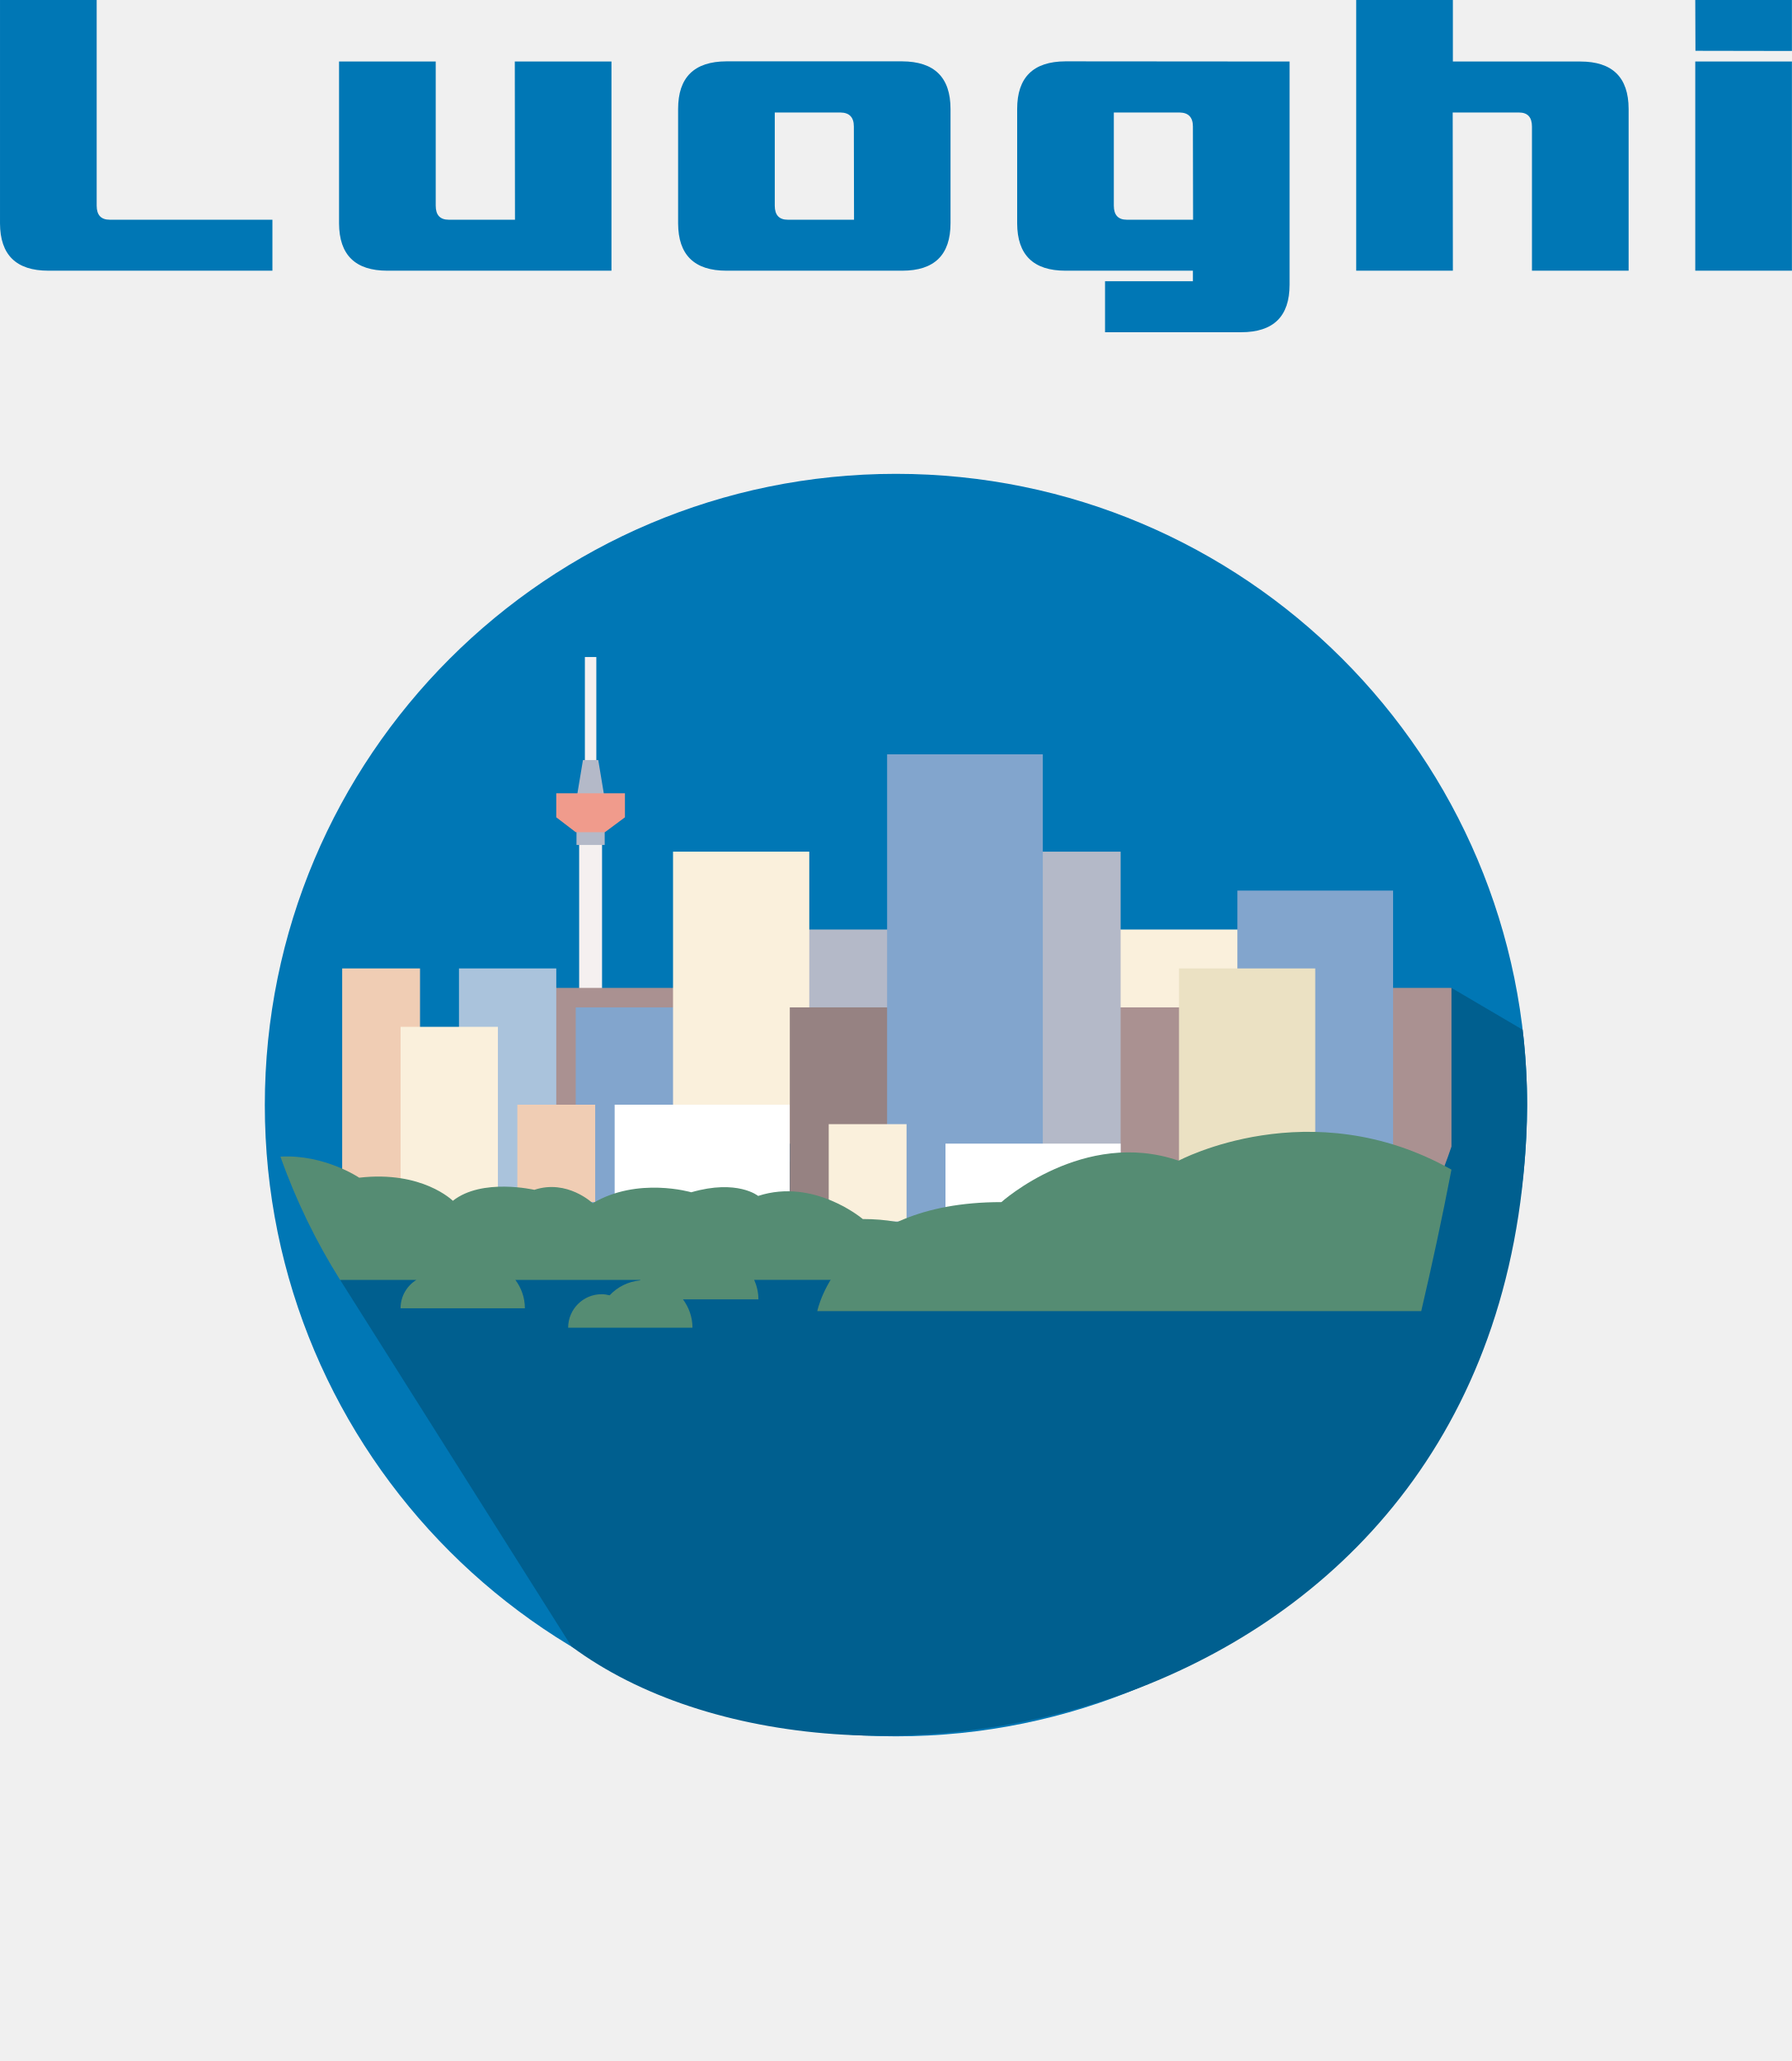
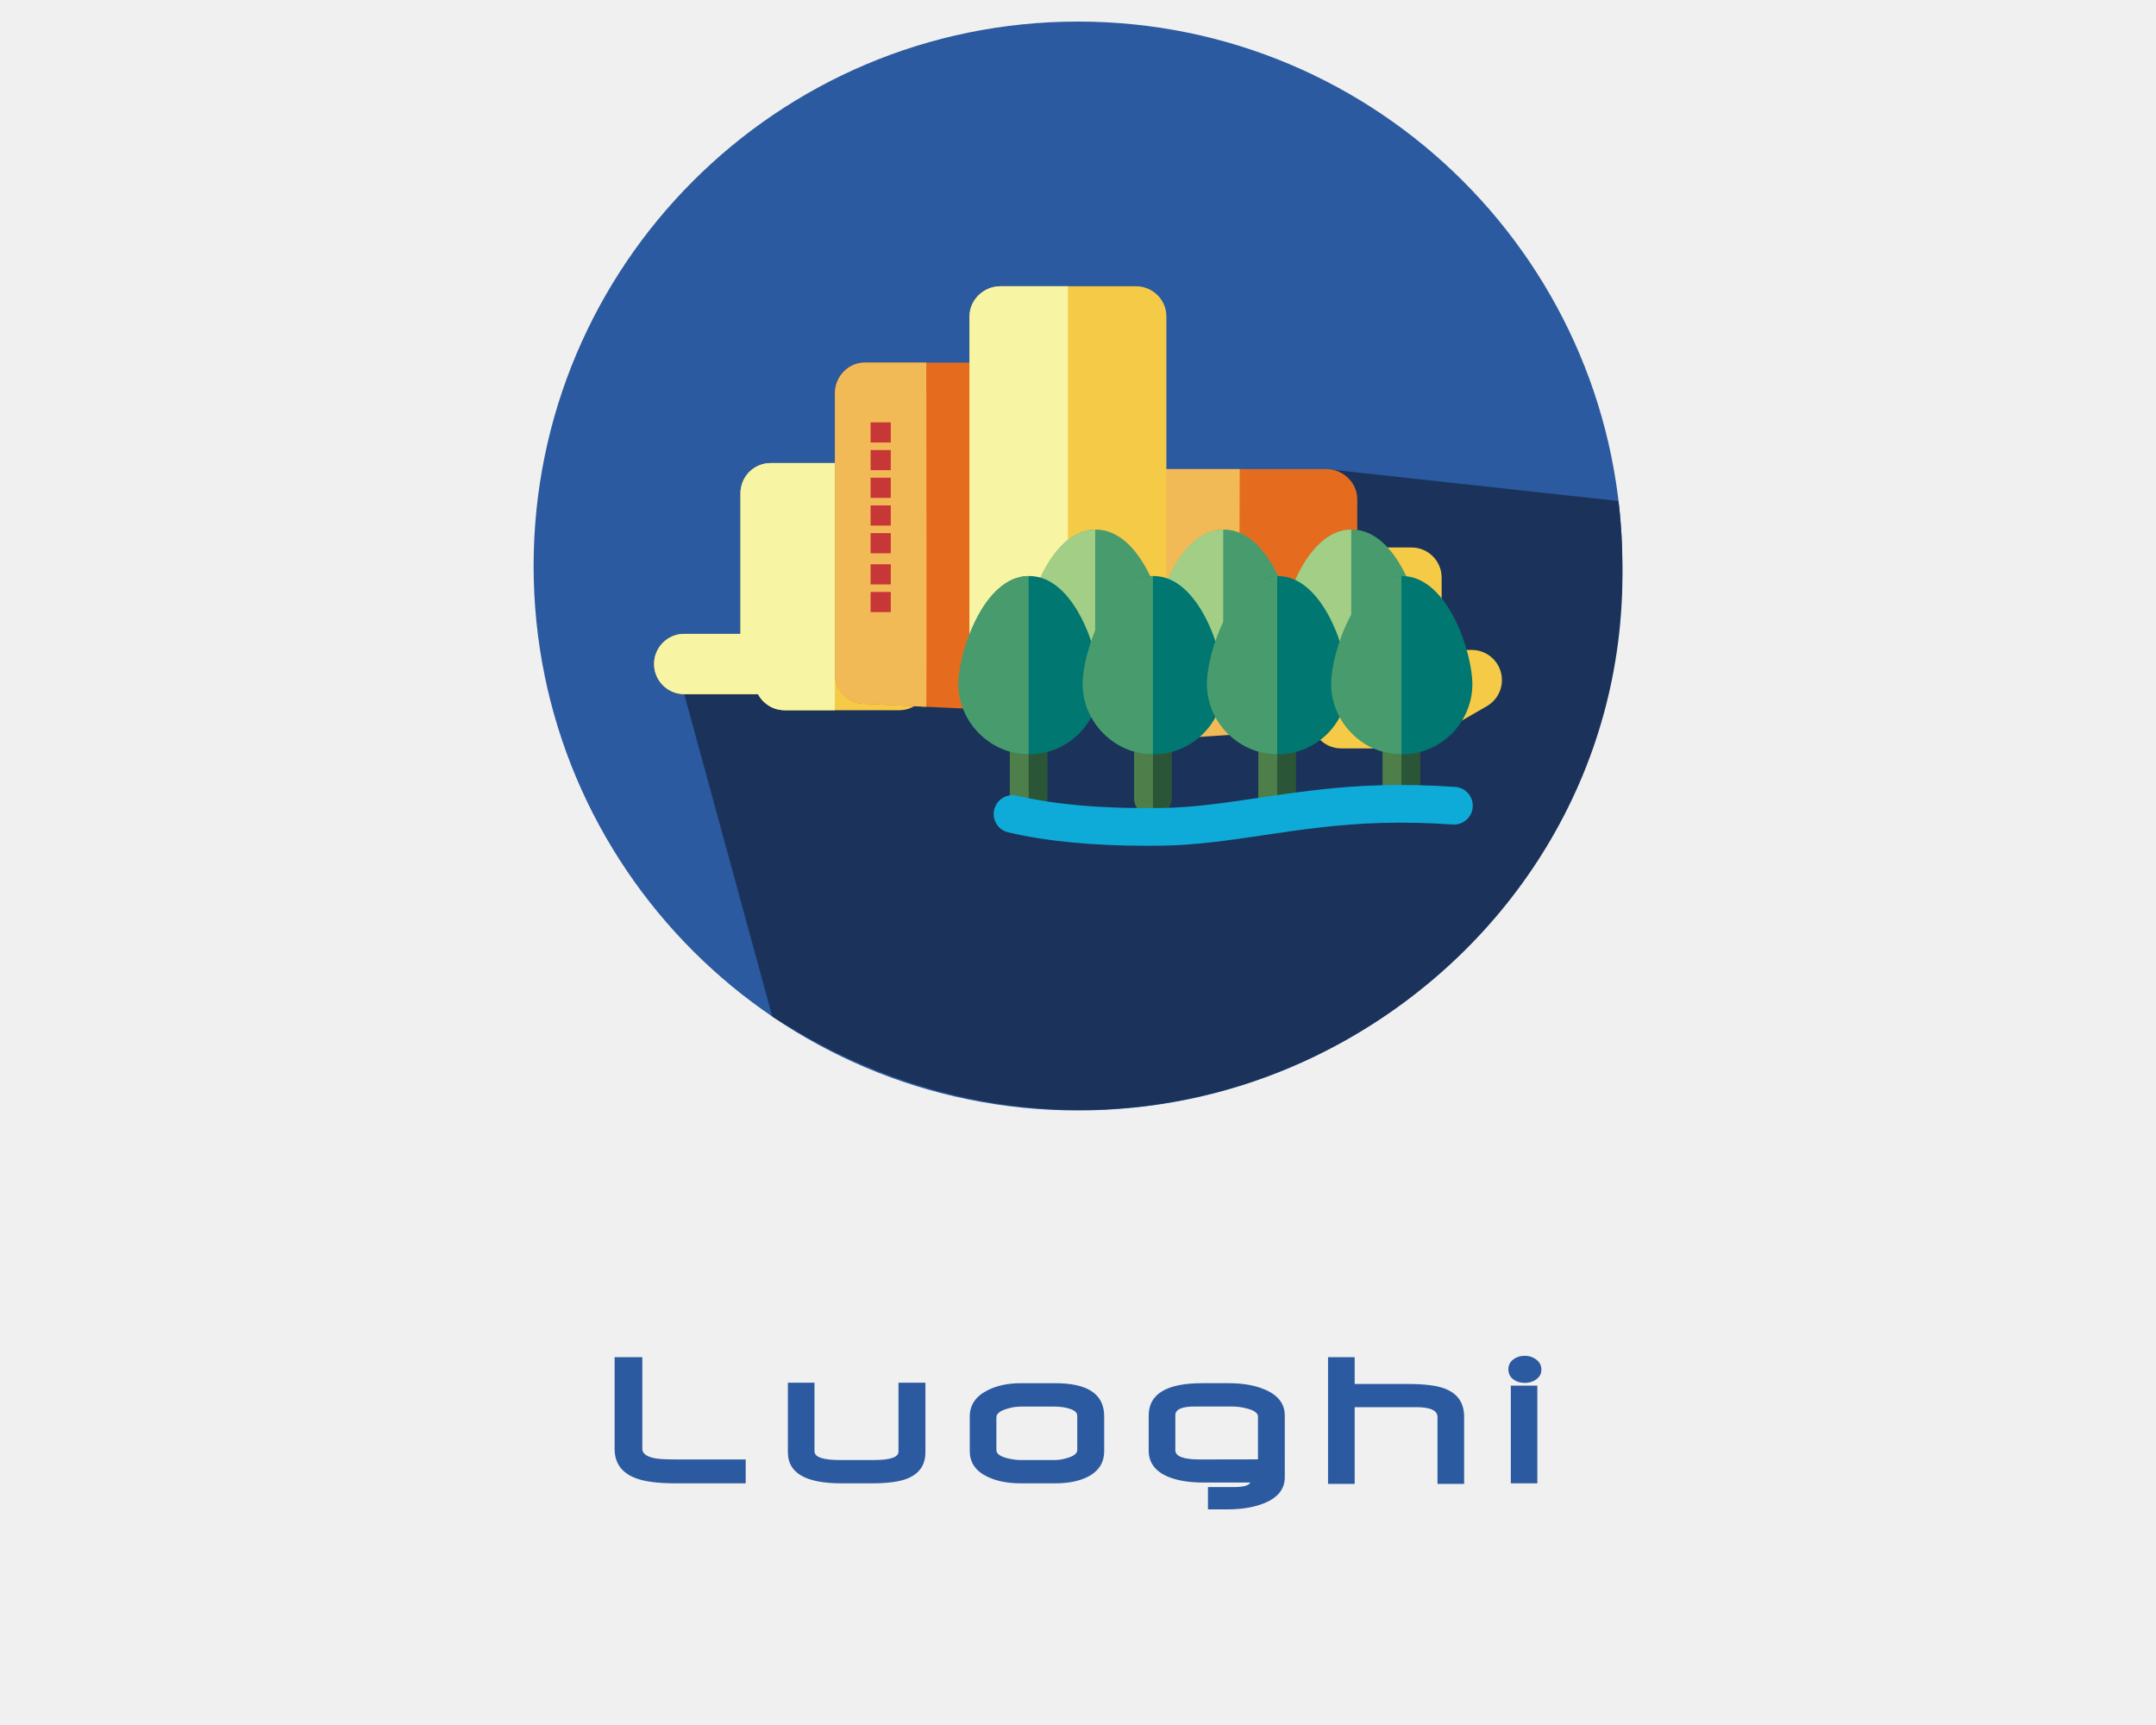
- <svg xmlns="http://www.w3.org/2000/svg" version="1.1" id="Layer_1" x="0px" y="0px" viewBox="0 0 200 230" xml:space="preserve" width="200" height="230">
+ <svg xmlns="http://www.w3.org/2000/svg" version="1.1" id="Layer_1" x="0px" y="0px" viewBox="0 0 200 160" xml:space="preserve" width="200" height="160">
  <defs id="defs53">










	
	






		
		
		
	














- 
- 
- 
- 
- 
- 
- 
- 
- 
- 
- 
- 
- 
- 
- 
- 
- 
- 
- 
- 
- 
- 
- 
- 
- 
- 
- 
- 
- 
- 
</defs>
  <g id="g20">
</g>
  <g id="g22">
</g>
  <g id="g24">
</g>
  <g id="g26">
</g>
  <g id="g28">
</g>
  <g id="g30">
</g>
  <g id="g32">
</g>
  <g id="g34">
</g>
  <g id="g36">
</g>
  <g id="g38">
</g>
  <g id="g40">
</g>
  <g id="g42">
</g>
  <g id="g44">
</g>
  <g id="g46">
</g>
  <g id="g48">
</g>
-   <g id="g714" transform="translate(-650.2545,-132.7326)">
- </g>
-   <g id="g716" transform="translate(-650.2545,-132.7326)">
- </g>
-   <g id="g718" transform="translate(-650.2545,-132.7326)">
- </g>
-   <g id="g720" transform="translate(-650.2545,-132.7326)">
- </g>
-   <g id="g722" transform="translate(-650.2545,-132.7326)">
- </g>
-   <g id="g724" transform="translate(-650.2545,-132.7326)">
- </g>
-   <g id="g726" transform="translate(-650.2545,-132.7326)">
- </g>
-   <g id="g728" transform="translate(-650.2545,-132.7326)">
- </g>
-   <g id="g730" transform="translate(-650.2545,-132.7326)">
- </g>
-   <g id="g732" transform="translate(-650.2545,-132.7326)">
- </g>
-   <g id="g734" transform="translate(-650.2545,-132.7326)">
- </g>
-   <g id="g736" transform="translate(-650.2545,-132.7326)">
- </g>
-   <g id="g738" transform="translate(-650.2545,-132.7326)">
- </g>
-   <g id="g740" transform="translate(-650.2545,-132.7326)">
- </g>
-   <g id="g742" transform="translate(-650.2545,-132.7326)">
- </g>
-   <g id="g1905" transform="matrix(2.515839,0,0,2.515839,761.3969,-93.61082)">
-     <circle style="fill:#0077b5;fill-opacity:1;stroke-width:0.109" cx="-262.893" cy="86.227" r="28" id="circle2-6" />
-     <path style="fill:#005f8f;fill-opacity:1;stroke-width:0.109" d="m -235.092,82.885 -3.156,-1.855 -49.304,12.951 10.269,16.266 c 12.01,8.911 42.123,3.54 42.39,-24.019 0,-1.131 -0.069,-2.246 -0.199,-3.342 z" id="path4-1" />
-     <rect x="-276.694" y="66.352" style="fill:#f5f0f0;stroke-width:0.108" width="0.508" height="6.094" id="rect646" />
-     <rect x="-276.948" y="74.478" style="fill:#f5f0f0;stroke-width:0.108" width="1.016" height="9.142" id="rect648" />
-     <rect x="-277.066" y="73.462" style="fill:#b4b9c8;stroke-width:0.108" width="1.251" height="1.226" id="rect652" />
-     <polygon style="fill:#b4b9c8" points="138.974,178.353 135.059,201.882 149.176,201.882 145.261,178.353 " id="polygon654" transform="matrix(0.1079208,0,0,0.1079208,-291.7774,51.67515)" />
-     <polygon style="fill:#f09b8c" points="128,192 128,201.882 136,208 148,208 156.235,201.882 156.235,192 " id="polygon658" transform="matrix(0.1079208,0,0,0.1079208,-291.7774,51.67515)" />
-     <rect x="-254.653" y="78.44" style="fill:#faf0dc;stroke-width:0.108" width="8.634" height="7.77" id="rect660" />
-     <rect x="-279.69" y="81.03" style="fill:#aa9191;stroke-width:0.108" width="7.77" height="6.907" id="rect664" />
-     <rect x="-282.28" y="80.166" style="fill:#aac3dc;stroke-width:0.108" width="4.317" height="10.36" id="rect666" />
-     <rect x="-287.461" y="80.166" style="fill:#f0cdb4;stroke-width:0.108" width="3.453" height="10.36" id="rect668" />
-     <rect x="-277.1" y="81.893" style="fill:#82a5cd;stroke-width:0.108" width="5.18" height="10.36" id="rect670" />
-     <rect x="-267.603" y="78.44" style="fill:#b4b9c8;stroke-width:0.108" width="5.18" height="5.18" id="rect672" />
-     <rect x="-272.783" y="74.986" style="fill:#faf0dc;stroke-width:0.108" width="6.044" height="12.951" id="rect674" />
-     <rect x="-275.373" y="86.21" style="fill:#ffffff;stroke-width:0.108" width="7.77" height="5.18" id="rect676" />
-     <rect x="-267.603" y="81.893" style="fill:#968282;stroke-width:0.108" width="5.18" height="9.497" id="rect678" />
-     <path style="fill:#aa9191;stroke-width:0.092" d="m -238.249,88.066 v -7.036 h -3.487 v 13.814 c 1.467,-2.023 2.653,-4.305 3.487,-6.777 z" id="path680" />
-     <rect x="-247.746" y="76.713" style="fill:#82a5cd;stroke-width:0.108" width="6.907" height="15.541" id="rect682" />
-     <rect x="-253.789" y="81.893" style="fill:#aa9191;stroke-width:0.108" width="4.317" height="12.951" id="rect684" />
-     <rect x="-250.336" y="80.166" style="fill:#ebe1c3;stroke-width:0.108" width="6.044" height="12.951" id="rect686" />
-     <rect x="-257.243" y="74.986" style="fill:#b4b9c8;stroke-width:0.108" width="4.317" height="18.131" id="rect688" />
-     <rect x="-263.286" y="70.669" style="fill:#82a5cd;stroke-width:0.108" width="6.907" height="23.311" id="rect690" />
-     <rect x="-260.696" y="87.937" style="fill:#ffffff;stroke-width:0.108" width="7.77" height="5.18" id="rect692" />
-     <rect x="-265.876" y="87.073" style="fill:#faf0dc;stroke-width:0.108" width="3.453" height="4.317" id="rect698" />
-     <rect x="-279.69" y="86.21" style="fill:#f0cdb4;stroke-width:0.108" width="3.453" height="4.317" id="rect700" />
-     <rect x="-284.87" y="82.756" style="fill:#faf0dc;stroke-width:0.108" width="4.317" height="7.77" id="rect702" />
-     <path style="fill:#558c73;stroke-width:0.108" d="m -269.182,93.98 h 9.637 c 0,0 -0.558,-2.698 -4.821,-2.698 0,0 -2.158,-1.835 -4.641,-1.025 0,0 -0.917,-0.755 -2.968,-0.162 0,0 -2.374,-0.701 -4.371,0.486 0,0 -1.133,-1.079 -2.59,-0.594 0,0 -2.32,-0.54 -3.615,0.486 0,0 -1.349,-1.349 -4.155,-1.025 0,0 -1.548,-1.045 -3.494,-0.934 0.683,1.93 1.574,3.761 2.646,5.467 h 3.386 c -0.421,0.262 -0.703,0.725 -0.703,1.258 h 5.515 c 0,-0.473 -0.16,-0.905 -0.422,-1.258 h 5.548 c -0.006,0.008 -0.013,0.014 -0.018,0.022 -0.53,0.053 -1.003,0.292 -1.346,0.662 -0.115,-0.029 -0.233,-0.048 -0.357,-0.048 -0.82,0 -1.485,0.665 -1.485,1.485 h 5.515 c 0,-0.473 -0.16,-0.905 -0.422,-1.258 h 3.347 c 0,-0.308 -0.069,-0.599 -0.187,-0.863 z" id="path708" />
-     <path style="fill:#558c73;stroke-width:0.25" d="m -238.249,89.09 c -6.267,-3.525 -12.105,-0.396 -12.105,-0.396 -4.205,-1.45 -7.862,1.837 -7.862,1.837 -7.222,0 -8.167,4.835 -8.167,4.835 h 26.793 c 0.48,-2.052 0.93,-4.142 1.341,-6.277 z" id="path710" />
+   <g id="g1038" transform="matrix(0.1147234,0,0,0.1147234,-87.04525,72.83119)">
+ </g>
+   <g id="g1040" transform="matrix(0.1147234,0,0,0.1147234,-87.04525,72.83119)">
+ </g>
+   <g id="g1042" transform="matrix(0.1147234,0,0,0.1147234,-87.04525,72.83119)">
+ </g>
+   <g id="g1044" transform="matrix(0.1147234,0,0,0.1147234,-87.04525,72.83119)">
+ </g>
+   <g id="g1046" transform="matrix(0.1147234,0,0,0.1147234,-87.04525,72.83119)">
+ </g>
+   <g id="g1048" transform="matrix(0.1147234,0,0,0.1147234,-87.04525,72.83119)">
+ </g>
+   <g id="g1050" transform="matrix(0.1147234,0,0,0.1147234,-87.04525,72.83119)">
+ </g>
+   <g id="g1052" transform="matrix(0.1147234,0,0,0.1147234,-87.04525,72.83119)">
+ </g>
+   <g id="g1054" transform="matrix(0.1147234,0,0,0.1147234,-87.04525,72.83119)">
+ </g>
+   <g id="g1056" transform="matrix(0.1147234,0,0,0.1147234,-87.04525,72.83119)">
+ </g>
+   <g id="g1058" transform="matrix(0.1147234,0,0,0.1147234,-87.04525,72.83119)">
+ </g>
+   <g id="g1060" transform="matrix(0.1147234,0,0,0.1147234,-87.04525,72.83119)">
+ </g>
+   <g id="g1062" transform="matrix(0.1147234,0,0,0.1147234,-87.04525,72.83119)">
+ </g>
+   <g id="g1064" transform="matrix(0.1147234,0,0,0.1147234,-87.04525,72.83119)">
+ </g>
+   <g id="g1066" transform="matrix(0.1147234,0,0,0.1147234,-87.04525,72.83119)">
+ </g>
+   <g id="g4209" transform="matrix(0.17357,0,0,0.17357,-229.5756,69.1089)">
+ </g>
+   <g id="g4211" transform="matrix(0.17357,0,0,0.17357,-229.5756,69.1089)">
+ </g>
+   <g id="g4213" transform="matrix(0.17357,0,0,0.17357,-229.5756,69.1089)">
+ </g>
+   <g id="g4215" transform="matrix(0.17357,0,0,0.17357,-229.5756,69.1089)">
+ </g>
+   <g id="g4217" transform="matrix(0.17357,0,0,0.17357,-229.5756,69.1089)">
+ </g>
+   <g id="g4219" transform="matrix(0.17357,0,0,0.17357,-229.5756,69.1089)">
+ </g>
+   <g id="g4221" transform="matrix(0.17357,0,0,0.17357,-229.5756,69.1089)">
+ </g>
+   <g id="g4223" transform="matrix(0.17357,0,0,0.17357,-229.5756,69.1089)">
+ </g>
+   <g id="g4225" transform="matrix(0.17357,0,0,0.17357,-229.5756,69.1089)">
+ </g>
+   <g id="g4227" transform="matrix(0.17357,0,0,0.17357,-229.5756,69.1089)">
+ </g>
+   <g id="g4229" transform="matrix(0.17357,0,0,0.17357,-229.5756,69.1089)">
+ </g>
+   <g id="g4231" transform="matrix(0.17357,0,0,0.17357,-229.5756,69.1089)">
+ </g>
+   <g id="g4233" transform="matrix(0.17357,0,0,0.17357,-229.5756,69.1089)">
+ </g>
+   <g id="g4235" transform="matrix(0.17357,0,0,0.17357,-229.5756,69.1089)">
+ </g>
+   <g id="g4237" transform="matrix(0.17357,0,0,0.17357,-229.5756,69.1089)">
+ </g>
+   <g id="g6387" transform="translate(-1182.483,-153)">
+ </g>
+   <g id="g6389" transform="translate(-1182.483,-153)">
+ </g>
+   <g id="g6391" transform="translate(-1182.483,-153)">
+ </g>
+   <g id="g6393" transform="translate(-1182.483,-153)">
+ </g>
+   <g id="g6395" transform="translate(-1182.483,-153)">
+ </g>
+   <g id="g6397" transform="translate(-1182.483,-153)">
+ </g>
+   <g id="g6399" transform="translate(-1182.483,-153)">
+ </g>
+   <g id="g6401" transform="translate(-1182.483,-153)">
+ </g>
+   <g id="g6403" transform="translate(-1182.483,-153)">
+ </g>
+   <g id="g6405" transform="translate(-1182.483,-153)">
+ </g>
+   <g id="g6407" transform="translate(-1182.483,-153)">
+ </g>
+   <g id="g6409" transform="translate(-1182.483,-153)">
+ </g>
+   <g id="g6411" transform="translate(-1182.483,-153)">
+ </g>
+   <g id="g6413" transform="translate(-1182.483,-153)">
+ </g>
+   <g id="g6415" transform="translate(-1182.483,-153)">
+ </g>
+   <g id="g7476">
+     <g id="g3215" transform="translate(4.636604,-23.75589)">
+       <circle style="fill:#2c5aa0;fill-opacity:1;stroke-width:0.197" cx="95.363" cy="76.256" r="50.5" id="circle2-1" />
+       <path style="fill:#1b335a;fill-opacity:1;stroke-width:0.197" d="m 145.504,70.228 -27.104,-2.962 c -0.151,23.554 -16.087,9.918 -59.566,20.874 l 8.169,29.9 c 35.992,23.2 79.437,-3.344 78.86,-41.785 0,-2.04 -0.124,-4.051 -0.359,-6.027 z" id="path4-9" />
+     </g>
+     <g id="g6781" transform="matrix(0.1605273,0,0,0.1605273,246.9552,50.0861)">
+       <path style="fill:#f5ca47" d="m -1018.783,-44.445 h -74.303 c -9.618,0 -17.415,7.797 -17.415,17.415 v 81.27 h -32.508 c -9.618,0 -17.415,7.797 -17.415,17.415 0,9.618 7.797,17.415 17.415,17.415 h 42.643 c 2.92,5.524 8.724,9.288 15.406,9.288 h 66.177 c 9.618,0 17.415,-7.797 17.415,-17.415 v -107.973 c 0,-9.618 -7.797,-17.415 -17.415,-17.415 z" id="path6313" />
+       <path style="fill:#f7f4a3" d="m -1055.934,-44.445 h -37.152 c -9.618,0 -17.415,7.797 -17.415,17.415 v 81.27 h -32.508 c -9.618,0 -17.415,7.797 -17.415,17.415 0,9.618 7.797,17.415 17.415,17.415 h 42.643 c 2.92,5.524 8.724,9.288 15.406,9.288 h 29.025 v -142.803 z" id="path6315" />
+       <path style="fill:#f5ca47" d="m -671.075,76.445 c -2.036,-7.618 -8.939,-12.917 -16.824,-12.917 h -17.415 v -41.796 c 0,-9.618 -7.797,-17.415 -17.415,-17.415 h -40.635 c -9.618,0 -17.415,7.797 -17.415,17.415 v 81.27 c 0,9.618 7.797,17.415 17.415,17.415 h 37.152 c 3.05,0 6.046,-0.801 8.689,-2.322 l 38.313,-22.059 c 6.835,-3.937 10.171,-11.972 8.135,-19.591 z" id="path6317" />
+       <path style="fill:#e56c1e" d="m -771.945,-40.963 h -101.125 c -9.618,0 -16.844,7.748 -16.844,17.366 v 122.267 c 0,5.565 2.374,10.795 6.871,14.074 3.017,2.199 6.474,3.341 10.117,3.341 1.787,0 3.513,-0.275 5.257,-0.836 l 101.315,-32.508 c 7.202,-2.315 12.276,-9.015 12.276,-16.579 v -89.759 c 0.002,-9.617 -8.248,-17.366 -17.867,-17.366 z" id="path6323" />
+       <path style="fill:#f2ba57" d="m -821.994,-40.963 h -51.074 c -9.618,0 -16.844,7.748 -16.844,17.366 v 122.267 c 0,5.565 2.374,10.795 6.871,14.074 3.017,2.199 6.474,3.341 10.117,3.341 1.787,0 3.513,-0.275 5.257,-0.836 l 45.093,-2.961 z" id="path6325" />
+       <path style="fill:#e56c1e" d="m -960.288,-102.495 h -78.372 c -9.618,0 -17.274,8.11 -17.274,17.728 v 162.038 c 0,9.301 7.239,16.96 16.529,17.395 l 78.337,3.672 c 0.273,0.013 0.527,0.02 0.799,0.02 4.466,0 8.545,-1.718 11.791,-4.816 3.444,-3.287 5.162,-7.839 5.162,-12.599 v -165.71 c -0.002,-9.619 -7.355,-17.728 -16.972,-17.728 z" id="path6327" />
+       <path style="fill:#f2ba57" d="m -1003.135,-102.495 h -35.525 c -9.618,0 -17.274,8.11 -17.274,17.728 v 162.038 c 0,9.301 7.239,16.96 16.529,17.395 l 36.269,1.7 c 0.274,0.012 10e-4,-198.861 10e-4,-198.861 z" id="path6329" />
+       <path style="fill:#f5ca47" d="m -881.916,-146.613 h -78.372 c -9.618,0 -17.86,7.797 -17.86,17.415 v 206.468 c 0,9.618 8.019,17.415 17.637,17.415 9.618,0 69.042,0.048 78.66,0.048 9.618,0 17.481,-7.844 17.481,-17.461 v -206.47 c 0,-9.618 -7.929,-17.415 -17.546,-17.415 z" id="path6331" />
+       <path style="fill:#f7f4a3" d="m -921.259,-146.613 h -39.029 c -9.618,0 -17.86,7.797 -17.86,17.415 v 206.468 c 0,9.618 8.019,17.415 17.637,17.415 9.618,0 39.252,0.048 39.252,0.048 z" id="path6333" />
+       <g id="g6673" transform="matrix(1.059026,0,0,1.059026,58.06687,-25.88109)">
+         <path style="fill:#489b6d;stroke-width:0.59" d="m -909.544,18.757 c -24.915,0 -38.356,41.809 -38.356,58.904 0,21.149 17.206,38.356 38.356,38.356 21.15,0 38.356,-17.207 38.356,-38.356 0,-17.095 -13.441,-58.904 -38.356,-58.904 z" id="path6335" />
+         <path style="fill:#a2ce86;stroke-width:0.59" d="m -909.887,18.757 c -24.657,0 -38.356,41.809 -38.356,58.904 0,21.149 17.808,38.356 38.356,38.356 z" id="path6337" />
+         <path style="fill:#489b6d;stroke-width:0.59" d="m -839.682,18.757 c -24.915,0 -38.356,41.809 -38.356,58.904 0,21.149 17.206,38.356 38.356,38.356 21.15,0 38.356,-17.207 38.356,-38.356 0,-17.095 -13.441,-58.904 -38.356,-58.904 z" id="path6339" />
+         <path style="fill:#a2ce86;stroke-width:0.59" d="m -840.024,18.757 c -24.657,0 -38.356,41.809 -38.356,58.904 0,21.149 17.808,38.356 38.356,38.356 z" id="path6341" />
+         <path style="fill:#489b6d;stroke-width:0.59" d="m -769.82,18.757 c -24.915,0 -38.356,41.809 -38.356,58.904 0,21.149 17.206,38.356 38.356,38.356 21.15,0 38.356,-17.207 38.356,-38.356 0,-17.095 -13.441,-58.904 -38.356,-58.904 z" id="path6343" />
+         <path style="fill:#a2ce86;stroke-width:0.59" d="m -770.163,18.757 c -24.657,0 -38.356,41.809 -38.356,58.904 0,21.149 17.808,38.356 38.356,38.356 z" id="path6345" />
+         <path style="fill:#2a5637;stroke-width:0.59" d="m -946.187,175.419 c -5.674,0 -10.274,-4.6 -10.274,-10.274 v -34.246 c 0,-5.674 4.6,-10.274 10.274,-10.274 5.674,0 10.274,4.6 10.274,10.274 v 34.246 c 0,5.674 -4.6,10.274 -10.274,10.274 z" id="path6347" />
+         <path style="fill:#4e7f4b;stroke-width:0.59" d="m -946.187,175.419 c -5.674,0 -10.274,-4.6 -10.274,-10.274 v -34.246 c 0,-5.674 4.6,-10.274 10.274,-10.274 z" id="path6349" />
+         <path style="fill:#2a5637;stroke-width:0.59" d="m -878.38,175.419 c -5.674,0 -10.274,-4.6 -10.274,-10.274 v -34.246 c 0,-5.674 4.6,-10.274 10.274,-10.274 5.674,0 10.274,4.6 10.274,10.274 v 34.246 c 0,5.674 -4.6,10.274 -10.274,10.274 z" id="path6351" />
+         <path style="fill:#4e7f4b;stroke-width:0.59" d="m -878.38,175.419 c -5.674,0 -10.274,-4.6 -10.274,-10.274 v -34.246 c 0,-5.674 4.6,-10.274 10.274,-10.274 z" id="path6353" />
+         <path style="fill:#2a5637;stroke-width:0.59" d="m -810.573,175.419 c -5.674,0 -10.274,-4.6 -10.274,-10.274 v -34.246 c 0,-5.674 4.6,-10.274 10.274,-10.274 5.674,0 10.274,4.6 10.274,10.274 v 34.246 c 0,5.674 -4.6,10.274 -10.274,10.274 z" id="path6355" />
+         <path style="fill:#4e7f4b;stroke-width:0.59" d="m -810.573,175.419 c -5.674,0 -10.274,-4.6 -10.274,-10.274 v -34.246 c 0,-5.674 4.6,-10.274 10.274,-10.274 z" id="path6357" />
+         <path style="fill:#2a5637;stroke-width:0.59" d="m -742.766,175.419 c -5.674,0 -10.274,-4.6 -10.274,-10.274 v -34.246 c 0,-5.674 4.6,-10.274 10.274,-10.274 5.674,0 10.274,4.6 10.274,10.274 v 34.246 c 0,5.674 -4.6,10.274 -10.274,10.274 z" id="path6359" />
+         <path style="fill:#4e7f4b;stroke-width:0.59" d="m -742.766,175.419 c -5.674,0 -10.274,-4.6 -10.274,-10.274 v -34.246 c 0,-5.674 4.6,-10.274 10.274,-10.274 z" id="path6361" />
+         <path style="fill:#007871;stroke-width:0.59" d="m -945.845,44.098 c -24.915,0 -38.356,41.809 -38.356,58.904 0,21.149 17.206,38.356 38.356,38.356 21.15,0 38.356,-17.207 38.356,-38.356 0,-17.095 -13.441,-58.904 -38.356,-58.904 z" id="path6363" />
+         <path style="fill:#489b6d;stroke-width:0.59" d="m -946.187,44.098 c -24.657,0 -38.356,41.809 -38.356,58.904 0,21.149 17.808,38.356 38.356,38.356 z" id="path6365" />
+         <path style="fill:#007871;stroke-width:0.59" d="m -878.037,44.098 c -24.915,0 -38.356,41.809 -38.356,58.904 0,21.149 17.206,38.356 38.356,38.356 21.15,0 38.356,-17.207 38.356,-38.356 -5.9e-4,-17.095 -13.441,-58.904 -38.356,-58.904 z" id="path6367" />
+         <path style="fill:#489b6d;stroke-width:0.59" d="m -878.38,44.098 c -24.657,0 -38.356,41.809 -38.356,58.904 0,21.149 17.808,38.356 38.356,38.356 z" id="path6369" />
+         <path style="fill:#007871;stroke-width:0.59" d="m -810.23,44.098 c -24.915,0 -38.356,41.809 -38.356,58.904 0,21.149 17.206,38.356 38.356,38.356 21.15,0 38.356,-17.207 38.356,-38.356 0,-17.095 -13.441,-58.904 -38.356,-58.904 z" id="path6371" />
+         <path style="fill:#489b6d;stroke-width:0.59" d="m -810.573,44.098 c -24.657,0 -38.356,41.809 -38.356,58.904 0,21.149 17.808,38.356 38.356,38.356 z" id="path6373" />
+         <path style="fill:#007871;stroke-width:0.59" d="m -742.423,44.098 c -24.915,0 -38.356,41.809 -38.356,58.904 0,21.149 17.206,38.356 38.356,38.356 21.15,0 38.356,-17.207 38.356,-38.356 -5.9e-4,-17.095 -13.441,-58.904 -38.356,-58.904 z" id="path6375" />
+         <path style="fill:#489b6d;stroke-width:0.59" d="m -742.766,44.098 c -24.657,0 -38.356,41.809 -38.356,58.904 0,21.149 17.808,38.356 38.356,38.356 z" id="path6377" />
+         <path style="fill:#0eabd9;stroke-width:0.59" d="m -881.803,191.278 c -29.432,0 -54.808,-2.462 -75.54,-7.335 -5.523,-1.298 -8.948,-6.829 -7.65,-12.352 1.298,-5.523 6.83,-8.949 12.351,-7.65 21.157,4.973 47.888,7.235 79.454,6.718 17.008,-0.277 34.171,-2.821 52.342,-5.515 20.602,-3.054 41.906,-6.212 66.719,-6.883 13.257,-0.358 26.956,-0.054 40.72,0.903 5.66,0.394 9.93,5.301 9.536,10.962 -0.393,5.661 -5.305,9.926 -10.962,9.536 -13.107,-0.911 -26.141,-1.201 -38.739,-0.861 -23.578,0.638 -44.259,3.704 -64.26,6.668 -18.856,2.795 -36.667,5.436 -55.021,5.735 -3.022,0.048 -6.007,0.073 -8.949,0.073 z" id="path6379" />
+       </g>
+       <rect style="fill:#c83737;fill-opacity:1;stroke-width:2;stroke-linecap:round;stroke-linejoin:round" id="rect6727" width="11.662" height="11.662" x="-1035.305" y="-67.981" />
+       <rect style="fill:#c83737;fill-opacity:1;stroke-width:2;stroke-linecap:round;stroke-linejoin:round" id="rect6729" width="11.662" height="11.662" x="-1035.305" y="-51.981" />
+       <rect style="fill:#c83737;fill-opacity:1;stroke-width:2;stroke-linecap:round;stroke-linejoin:round" id="rect6731" width="11.662" height="11.662" x="-1035.305" y="-35.981" />
+       <rect style="fill:#c83737;fill-opacity:1;stroke-width:2;stroke-linecap:round;stroke-linejoin:round" id="rect6733" width="11.662" height="11.662" x="-1035.305" y="-19.981" />
+       <rect style="fill:#c83737;fill-opacity:1;stroke-width:2;stroke-linecap:round;stroke-linejoin:round" id="rect6735" width="11.662" height="11.662" x="-1035.305" y="-3.981" />
+       <rect style="fill:#c83737;fill-opacity:1;stroke-width:2;stroke-linecap:round;stroke-linejoin:round" id="rect6737" width="11.662" height="11.662" x="-1035.305" y="14.019" />
+       <rect style="fill:#c83737;fill-opacity:1;stroke-width:2;stroke-linecap:round;stroke-linejoin:round" id="rect6739" width="11.662" height="11.662" x="-1035.305" y="30.019" />
+     </g>
  </g>
-   <g id="g1875" transform="matrix(1.076081,0,0,1.076081,220.9943,86.62134)">
-     <path d="m -177.114,-57.711 v 5.286 h -23.242 q -4.995,0 -5.013,-4.904 v -23.169 h 10.026 v 21.328 q 0,1.458 1.349,1.458 z" id="path2012" style="font-size:18.667px;font-family:Interceptor;-inkscape-font-specification:Interceptor;letter-spacing:3px;fill:#0077b5;fill-opacity:1;stroke-width:1;stroke-linecap:round;stroke-linejoin:round" />
-     <path d="m -151.974,-74.117 h 10.026 v 21.693 h -23.242 q -4.995,0 -5.013,-4.904 v -16.789 h 10.026 v 14.948 q 0,1.458 1.349,1.458 h 6.872 z" id="path2009" style="font-size:18.667px;font-family:Interceptor;-inkscape-font-specification:Interceptor;letter-spacing:3px;fill:#0077b5;fill-opacity:1;stroke-width:1;stroke-linecap:round;stroke-linejoin:round" />
-     <path d="m -130.023,-52.424 q -4.995,0 -5.013,-4.904 V -69.195 q 0,-4.922 5.013,-4.94 h 18.211 q 5.031,0.018 5.031,4.94 v 11.849 q 0,4.922 -5.013,4.922 z m 5.013,-16.406 v 9.661 q 0,1.458 1.349,1.458 h 6.872 l -0.018,-9.661 q 0,-1.44 -1.385,-1.458 z" id="path2006" style="font-size:18.667px;font-family:Interceptor;-inkscape-font-specification:Interceptor;letter-spacing:3px;fill:#0077b5;fill-opacity:1;stroke-width:1;stroke-linecap:round;stroke-linejoin:round" />
-     <path d="m -89.843,-68.83 v 9.661 q 0,1.458 1.349,1.458 h 6.872 l -0.018,-9.661 q 0,-1.44 -1.385,-1.458 z m 8.203,17.5 v -1.094 h -13.216 q -4.995,0 -5.013,-4.904 V -69.195 q 0,-4.922 5.013,-4.94 l 23.242,0.018 v 23.151 q 0,4.922 -5.013,4.922 h -14.128 v -5.286 z" id="path2003" style="font-size:18.667px;font-family:Interceptor;-inkscape-font-specification:Interceptor;letter-spacing:3px;fill:#0077b5;fill-opacity:1;stroke-width:1;stroke-linecap:round;stroke-linejoin:round" />
-     <path d="m -54.677,-74.117 h 13.216 q 4.995,0 5.013,4.904 v 16.789 h -10.026 v -14.948 q 0,-1.458 -1.349,-1.458 h -6.872 l 0.018,16.406 h -10.026 v -28.073 h 10.026 z" id="path2000" style="font-size:18.667px;font-family:Interceptor;-inkscape-font-specification:Interceptor;letter-spacing:3px;fill:#0077b5;fill-opacity:1;stroke-width:1;stroke-linecap:round;stroke-linejoin:round" />
-     <path d="m -19.51,-80.497 v 5.286 l -10.008,-0.018 -0.018,-5.268 z m 0,6.38 v 21.693 h -10.026 v -21.693 z" id="path1997" style="font-size:18.667px;font-family:Interceptor;-inkscape-font-specification:Interceptor;letter-spacing:3px;fill:#0077b5;fill-opacity:1;stroke-width:1;stroke-linecap:round;stroke-linejoin:round" />
+   <g id="g7316">
+     <path d="M 69.174,137.585 H 62.684 q -2.424,0 -3.682,-0.465 -1.987,-0.738 -1.987,-2.734 v -8.504 h 2.57 v 8.504 q 0,0.693 1.331,0.902 0.565,0.082 1.878,0.082 h 6.38 z" id="path7302" style="font-size:18.667px;font-family:Neuropolitical;-inkscape-font-specification:Neuropolitical;letter-spacing:3.01px;fill:#2c5aa0;stroke-width:2;stroke-linecap:round;stroke-linejoin:round" />
+     <path d="m 85.846,134.704 q 0,1.777 -1.714,2.452 -1.103,0.428 -3.217,0.428 h -2.871 q -4.958,0 -4.958,-2.88 v -6.453 h 2.47 v 6.362 q 0,0.811 2.361,0.811 h 3.135 q 2.297,0 2.297,-0.784 v -6.389 h 2.497 z" id="path7299" style="font-size:18.667px;font-family:Neuropolitical;-inkscape-font-specification:Neuropolitical;letter-spacing:3.01px;fill:#2c5aa0;stroke-width:2;stroke-linecap:round;stroke-linejoin:round" />
+     <path d="m 102.428,134.595 q 0,1.622 -1.549,2.397 -1.185,0.592 -2.99,0.592 h -3.199 q -1.805,0 -3.072,-0.602 -1.659,-0.784 -1.659,-2.388 v -3.217 q 0,-1.586 1.65,-2.424 1.303,-0.656 3.072,-0.656 h 3.208 q 4.539,0 4.539,3.062 z m -2.497,-0.091 v -3.181 q 0,-0.474 -0.829,-0.693 -0.574,-0.164 -1.267,-0.164 h -3.126 q -0.665,0 -1.349,0.219 -0.93,0.283 -0.93,0.784 v 3.035 q 0,0.483 0.957,0.738 0.684,0.182 1.331,0.182 h 3.126 q 0.565,0 1.23,-0.21 0.857,-0.273 0.857,-0.711 z" id="path7296" style="font-size:18.667px;font-family:Neuropolitical;-inkscape-font-specification:Neuropolitical;letter-spacing:3.01px;fill:#2c5aa0;stroke-width:2;stroke-linecap:round;stroke-linejoin:round" />
+     <path d="m 119.183,137.02 q 0,1.65 -1.951,2.424 -1.404,0.556 -3.363,0.556 h -1.814 v -2.069 h 2.406 q 1.313,0 1.531,-0.419 h -4.339 q -1.987,0 -3.272,-0.529 -1.823,-0.747 -1.823,-2.443 v -3.245 q 0,-2.999 4.967,-2.999 h 2.452 q 1.96,0 3.318,0.574 1.887,0.775 1.887,2.443 z m -2.488,-1.659 v -3.965 q 0,-0.492 -1.003,-0.747 -0.711,-0.191 -1.404,-0.191 h -3.363 q -1.896,-0.018 -1.896,0.802 v 3.254 q 0,0.857 2.27,0.857 z" id="path7293" style="font-size:18.667px;font-family:Neuropolitical;-inkscape-font-specification:Neuropolitical;letter-spacing:3.01px;fill:#2c5aa0;stroke-width:2;stroke-linecap:round;stroke-linejoin:round" />
+     <path d="m 135.819,137.639 h -2.47 v -6.198 q 0,-0.921 -1.969,-0.921 h -5.715 v 7.119 h -2.47 v -11.758 h 2.47 v 2.488 h 4.922 q 2.333,0 3.436,0.428 1.796,0.684 1.796,2.616 z" id="path7290" style="font-size:18.667px;font-family:Neuropolitical;-inkscape-font-specification:Neuropolitical;letter-spacing:3.01px;fill:#2c5aa0;stroke-width:2;stroke-linecap:round;stroke-linejoin:round" />
+     <path d="m 142.985,127.039 q 0,0.574 -0.501,0.921 -0.438,0.31 -1.039,0.31 -0.611,0 -1.039,-0.31 -0.483,-0.355 -0.483,-0.948 0,-0.592 0.483,-0.939 0.428,-0.319 1.039,-0.319 0.602,0 1.048,0.337 0.492,0.365 0.492,0.948 z m -0.374,10.546 h -2.461 v -9.06 h 2.461 z" id="path7287" style="font-size:18.667px;font-family:Neuropolitical;-inkscape-font-specification:Neuropolitical;letter-spacing:3.01px;fill:#2c5aa0;stroke-width:2;stroke-linecap:round;stroke-linejoin:round" />
  </g>
</svg>
